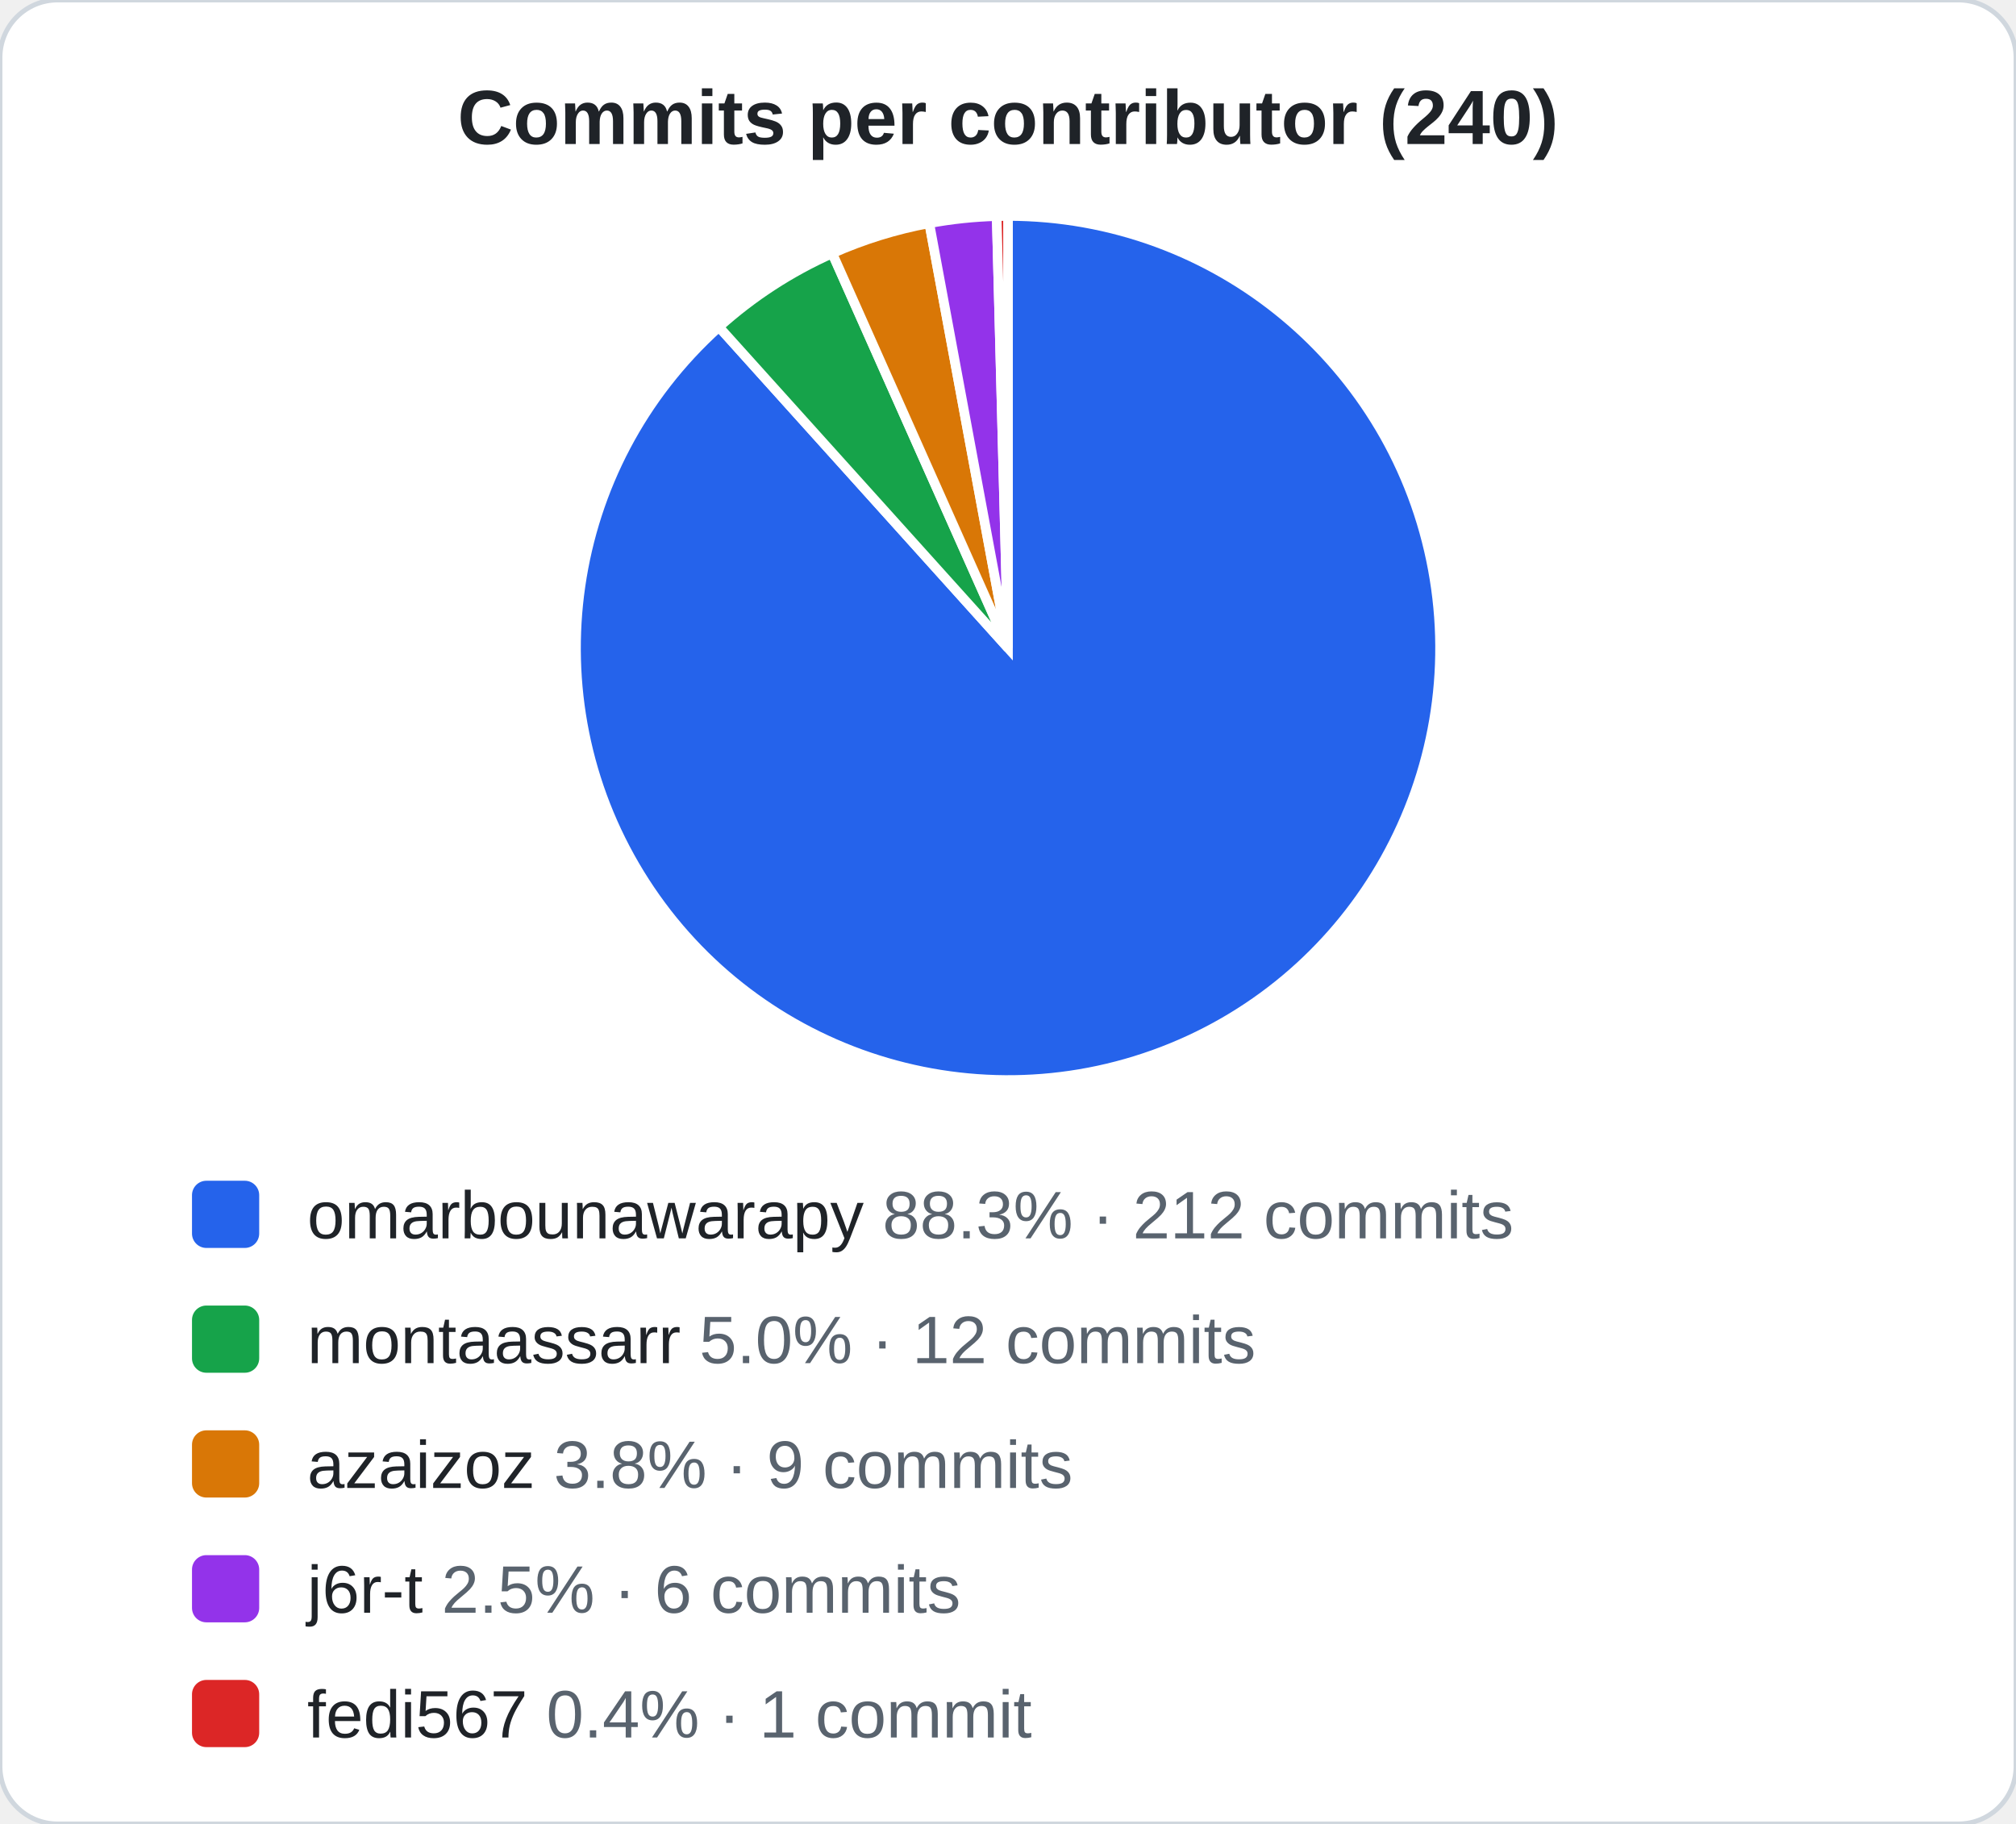
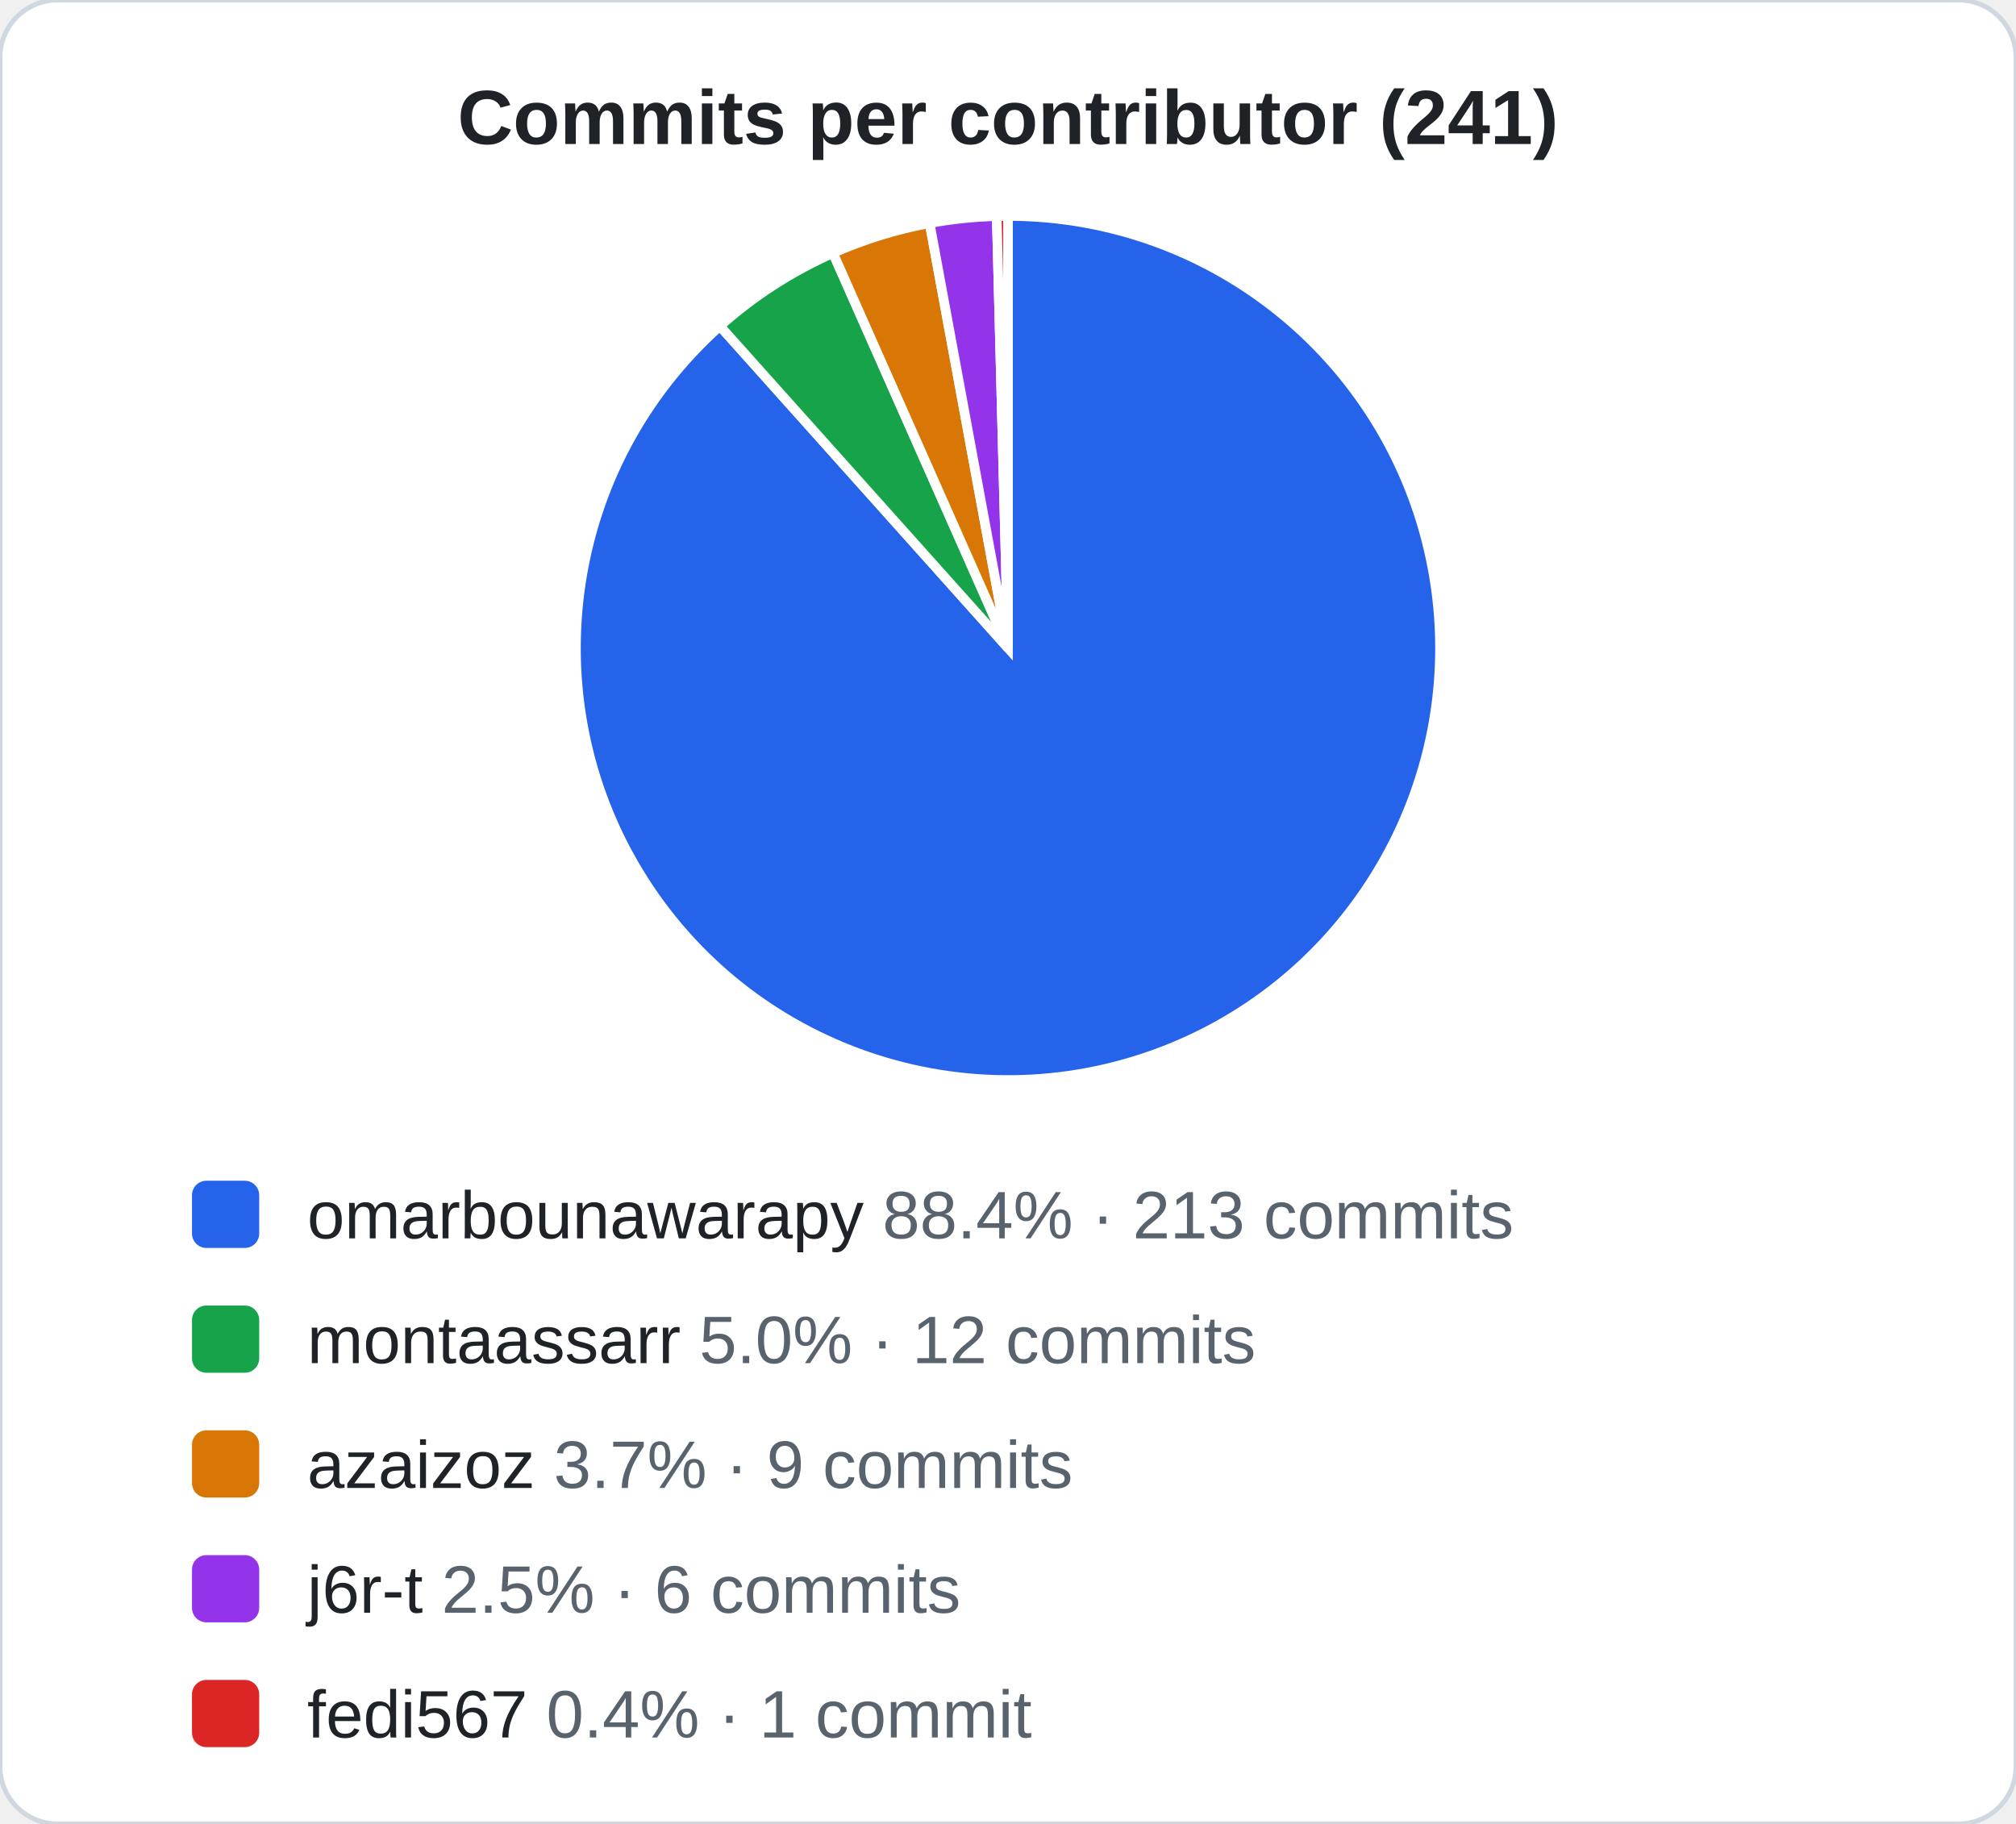
<svg xmlns="http://www.w3.org/2000/svg" width="420" height="380" viewBox="0 0 420 380" role="img" aria-labelledby="t">
  <rect width="420" height="380" rx="12" fill="#ffffff" stroke="#d0d7de" />
-   <text x="210" y="30" text-anchor="middle" font-family="Arial,Helvetica,sans-serif" font-size="16" font-weight="700" fill="#1f2328">Commits per contributor (240)</text>
-   <path d="M210.0,135.0 L210.00,45.00 A90,90 0 1 1 149.78,68.12 Z" fill="#2563eb" stroke="#ffffff" stroke-width="2" />
+   <text x="210" y="30" text-anchor="middle" font-family="Arial,Helvetica,sans-serif" font-size="16" font-weight="700" fill="#1f2328">Commits per contributor (241)</text>
+   <path d="M210.0,135.0 L210.00,45.00 A90,90 0 1 1 149.98,67.93 Z" fill="#2563eb" stroke="#ffffff" stroke-width="2" />
  <rect x="40" y="246" width="14" height="14" rx="3" fill="#2563eb" />
-   <text x="64" y="258" font-family="Arial,Helvetica,sans-serif" font-size="14" fill="#1f2328">omarbounawarapy <tspan fill="#59636e">88.3% · 212 commits</tspan>
+   <text x="64" y="258" font-family="Arial,Helvetica,sans-serif" font-size="14" fill="#1f2328">omarbounawarapy <tspan fill="#59636e">88.4% · 213 commits</tspan>
  </text>
-   <path d="M210.0,135.0 L149.78,68.12 A90,90 0 0 1 173.39,52.78 Z" fill="#16a34a" stroke="#ffffff" stroke-width="2" />
+   <path d="M210.0,135.0 L149.98,67.93 A90,90 0 0 1 173.54,52.72 Z" fill="#16a34a" stroke="#ffffff" stroke-width="2" />
  <rect x="40" y="272" width="14" height="14" rx="3" fill="#16a34a" />
  <text x="64" y="284" font-family="Arial,Helvetica,sans-serif" font-size="14" fill="#1f2328">montaassarr <tspan fill="#59636e">5.0% · 12 commits</tspan>
  </text>
-   <path d="M210.0,135.0 L173.39,52.78 A90,90 0 0 1 193.60,46.51 Z" fill="#d97706" stroke="#ffffff" stroke-width="2" />
+   <path d="M210.0,135.0 L173.54,52.72 A90,90 0 0 1 193.67,46.49 Z" fill="#d97706" stroke="#ffffff" stroke-width="2" />
  <rect x="40" y="298" width="14" height="14" rx="3" fill="#d97706" />
-   <text x="64" y="310" font-family="Arial,Helvetica,sans-serif" font-size="14" fill="#1f2328">azaizoz <tspan fill="#59636e">3.8% · 9 commits</tspan>
+   <text x="64" y="310" font-family="Arial,Helvetica,sans-serif" font-size="14" fill="#1f2328">azaizoz <tspan fill="#59636e">3.7% · 9 commits</tspan>
  </text>
-   <path d="M210.0,135.0 L193.60,46.51 A90,90 0 0 1 207.64,45.03 Z" fill="#9333ea" stroke="#ffffff" stroke-width="2" />
+   <path d="M210.0,135.0 L193.67,46.49 A90,90 0 0 1 207.65,45.03 Z" fill="#9333ea" stroke="#ffffff" stroke-width="2" />
  <rect x="40" y="324" width="14" height="14" rx="3" fill="#9333ea" />
  <text x="64" y="336" font-family="Arial,Helvetica,sans-serif" font-size="14" fill="#1f2328">j6r-t <tspan fill="#59636e">2.5% · 6 commits</tspan>
  </text>
-   <path d="M210.0,135.0 L207.64,45.03 A90,90 0 0 1 210.00,45.00 Z" fill="#dc2626" stroke="#ffffff" stroke-width="2" />
+   <path d="M210.0,135.0 L207.65,45.03 A90,90 0 0 1 210.00,45.00 Z" fill="#dc2626" stroke="#ffffff" stroke-width="2" />
  <rect x="40" y="350" width="14" height="14" rx="3" fill="#dc2626" />
  <text x="64" y="362" font-family="Arial,Helvetica,sans-serif" font-size="14" fill="#1f2328">fedi567 <tspan fill="#59636e">0.4% · 1 commit</tspan>
  </text>
</svg>
